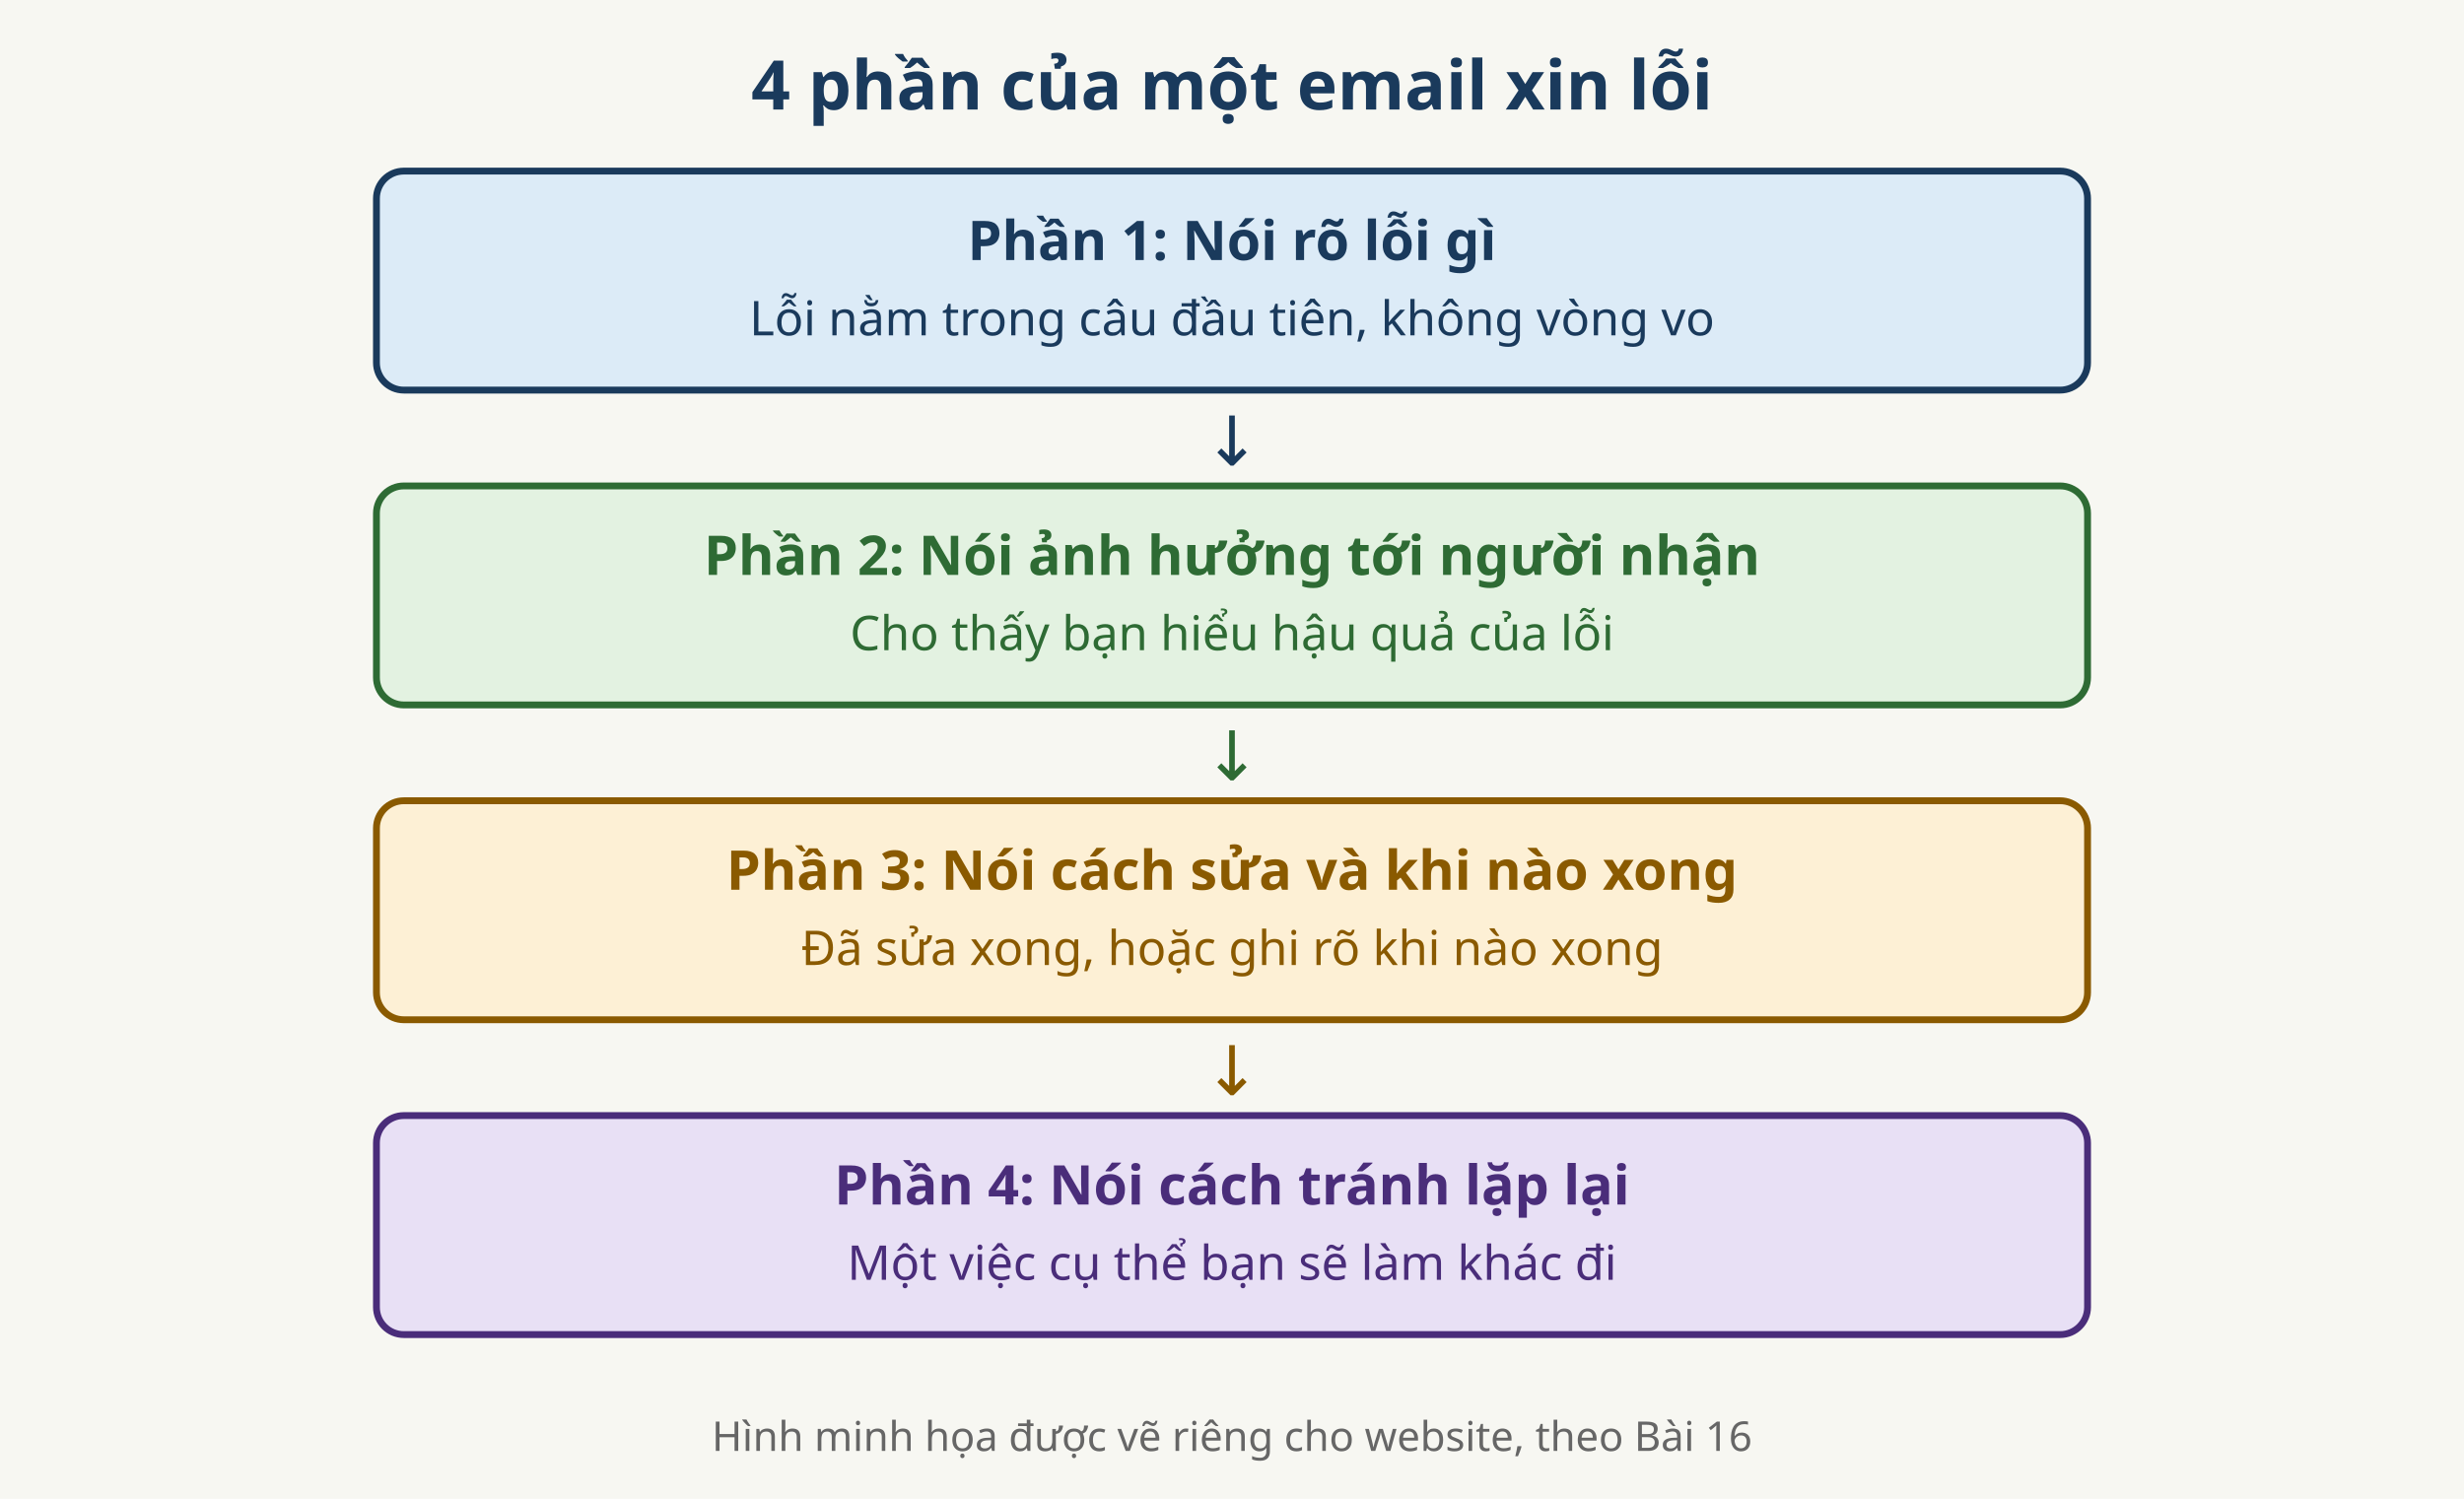
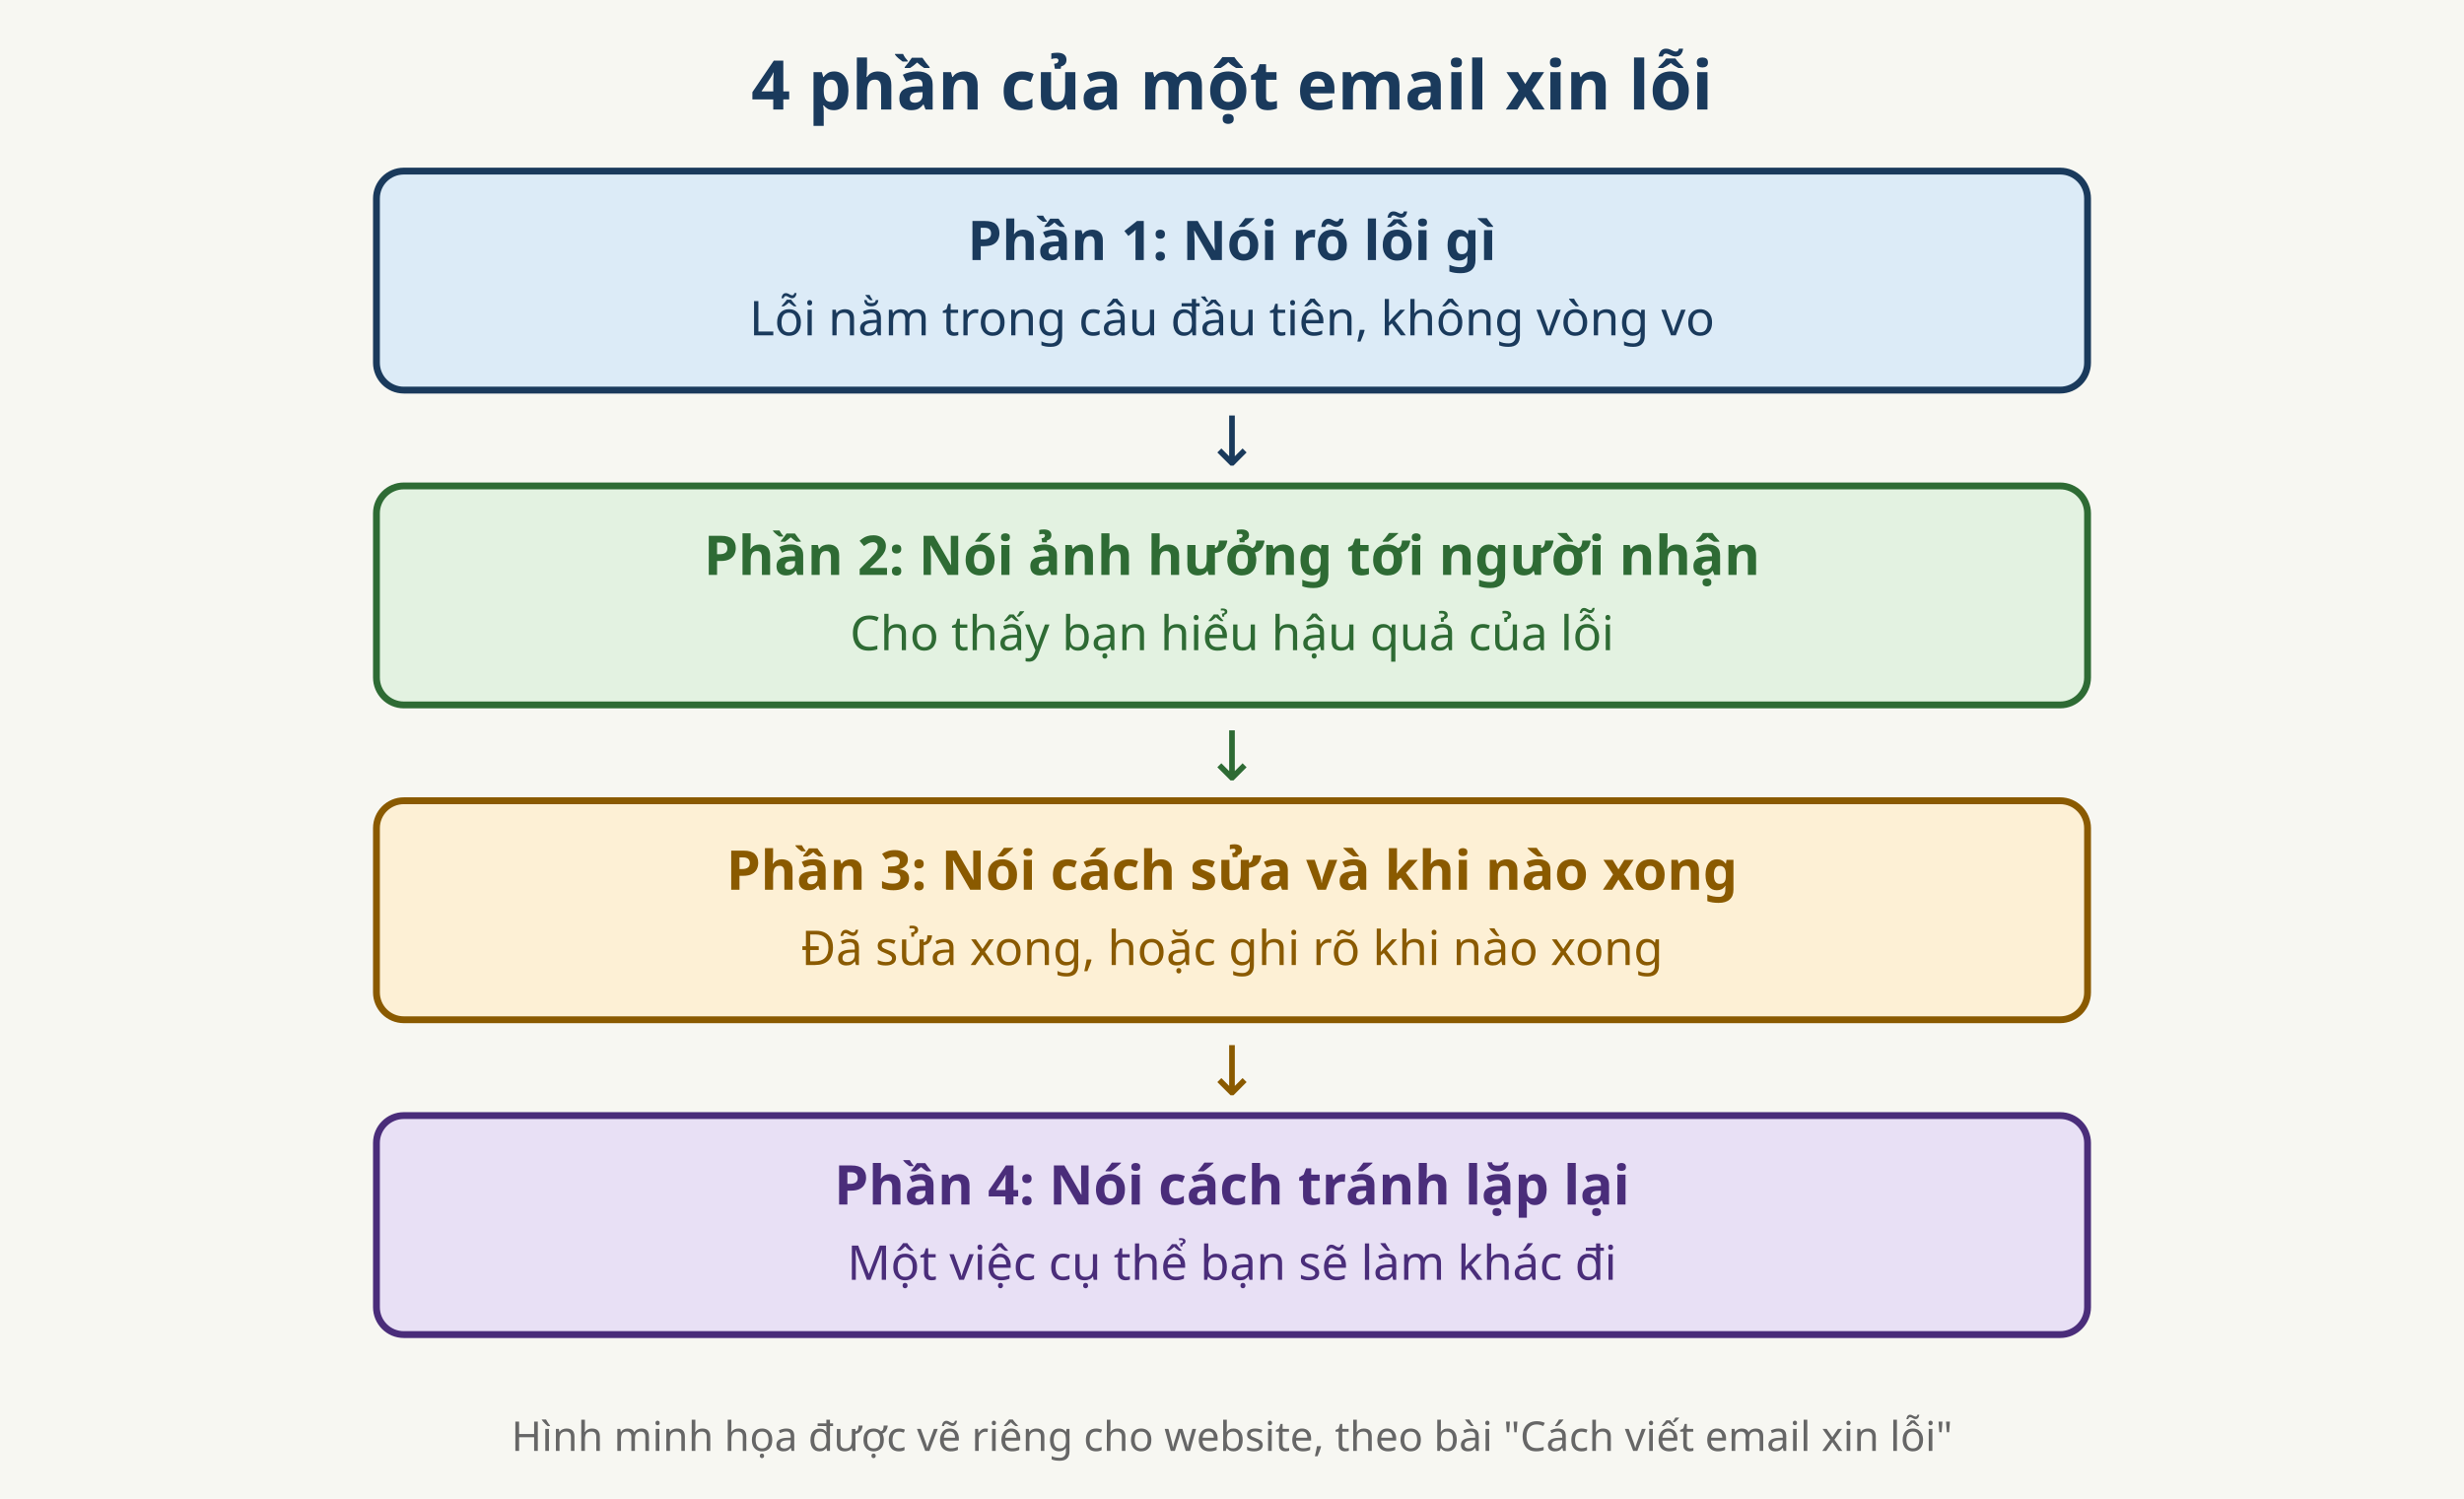
<svg xmlns="http://www.w3.org/2000/svg" width="720" height="438" viewBox="0 0 720 438" role="img" aria-labelledby="title desc">
  <rect width="720" height="438" fill="#f7f7f2" />
  <text x="360" y="32" text-anchor="middle" font-family="sans-serif" font-size="20" font-weight="bold" fill="#1a3a5c">4 phần của một email xin lỗi</text>
  <g font-family="sans-serif">
    <rect x="110" y="50" width="500" height="64" rx="8" fill="#dcebf7" stroke="#1a3a5c" stroke-width="2" />
    <text x="360" y="76" text-anchor="middle" font-size="16" font-weight="bold" fill="#1a3a5c">Phần 1: Nói rõ lỗi gì</text>
    <text x="360" y="98" text-anchor="middle" font-size="14" fill="#1a3a5c">Lỗi nằm trong câu đầu tiên, không vòng vo</text>
    <text x="360" y="136" text-anchor="middle" font-size="20" fill="#1a3a5c">↓</text>
    <rect x="110" y="142" width="500" height="64" rx="8" fill="#e3f2e1" stroke="#2e6b34" stroke-width="2" />
    <text x="360" y="168" text-anchor="middle" font-size="16" font-weight="bold" fill="#2e6b34">Phần 2: Nói ảnh hưởng tới người nhận</text>
    <text x="360" y="190" text-anchor="middle" font-size="14" fill="#2e6b34">Cho thấy bạn hiểu hậu quả của lỗi</text>
    <text x="360" y="228" text-anchor="middle" font-size="20" fill="#2e6b34">↓</text>
    <rect x="110" y="234" width="500" height="64" rx="8" fill="#fdf0d5" stroke="#8a5a00" stroke-width="2" />
    <text x="360" y="260" text-anchor="middle" font-size="16" font-weight="bold" fill="#8a5a00">Phần 3: Nói cách sửa và khi nào xong</text>
    <text x="360" y="282" text-anchor="middle" font-size="14" fill="#8a5a00">Đã sửa xong, hoặc ghi rõ khi nào xong</text>
    <text x="360" y="320" text-anchor="middle" font-size="20" fill="#8a5a00">↓</text>
    <rect x="110" y="326" width="500" height="64" rx="8" fill="#e8e0f5" stroke="#4a2d7a" stroke-width="2" />
    <text x="360" y="352" text-anchor="middle" font-size="16" font-weight="bold" fill="#4a2d7a">Phần 4: Nói cách tránh lặp lại</text>
    <text x="360" y="374" text-anchor="middle" font-size="14" fill="#4a2d7a">Một việc cụ thể bạn sẽ làm khác đi</text>
  </g>
-   <text x="360" y="424" text-anchor="middle" font-family="sans-serif" font-size="12" fill="#666">Hình minh họa được vẽ riêng cho website, theo Bài 16</text>
+   <text x="360" y="424" text-anchor="middle" font-family="sans-serif" font-size="12" fill="#666">Hình minh họa được vẽ riêng cho website, theo bài "Cách viết email xin lỗi"</text>
</svg>
